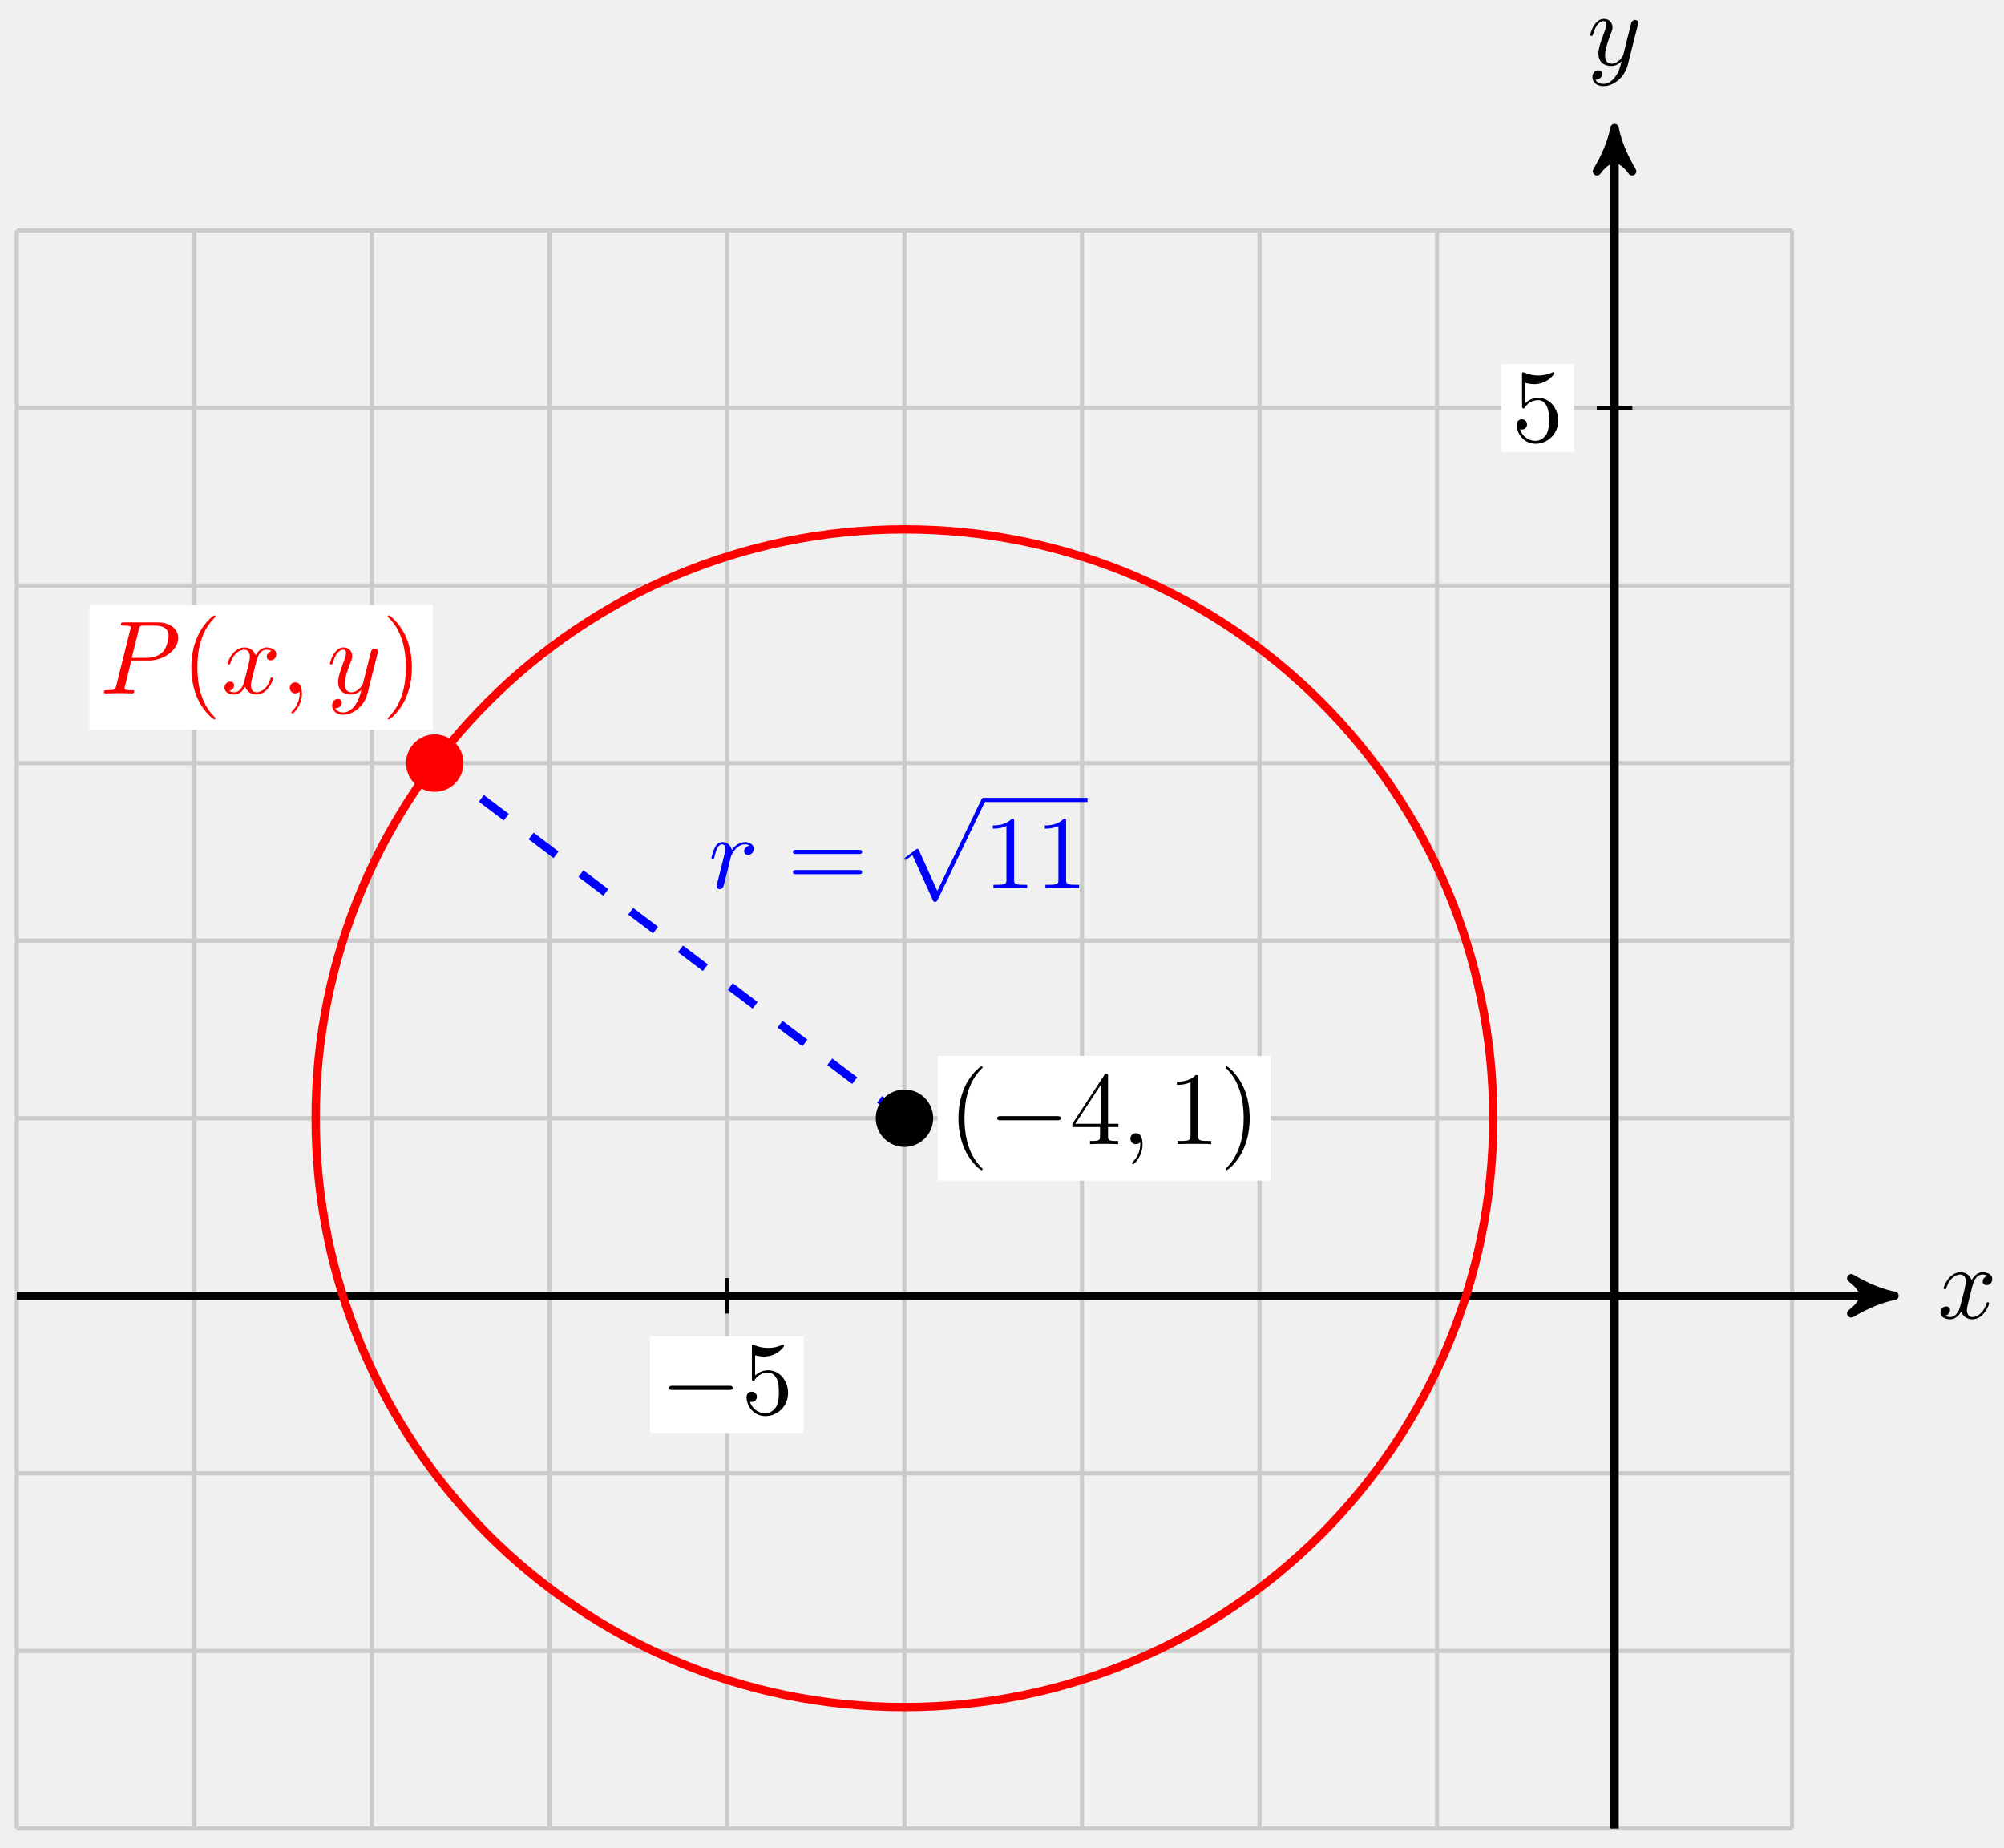
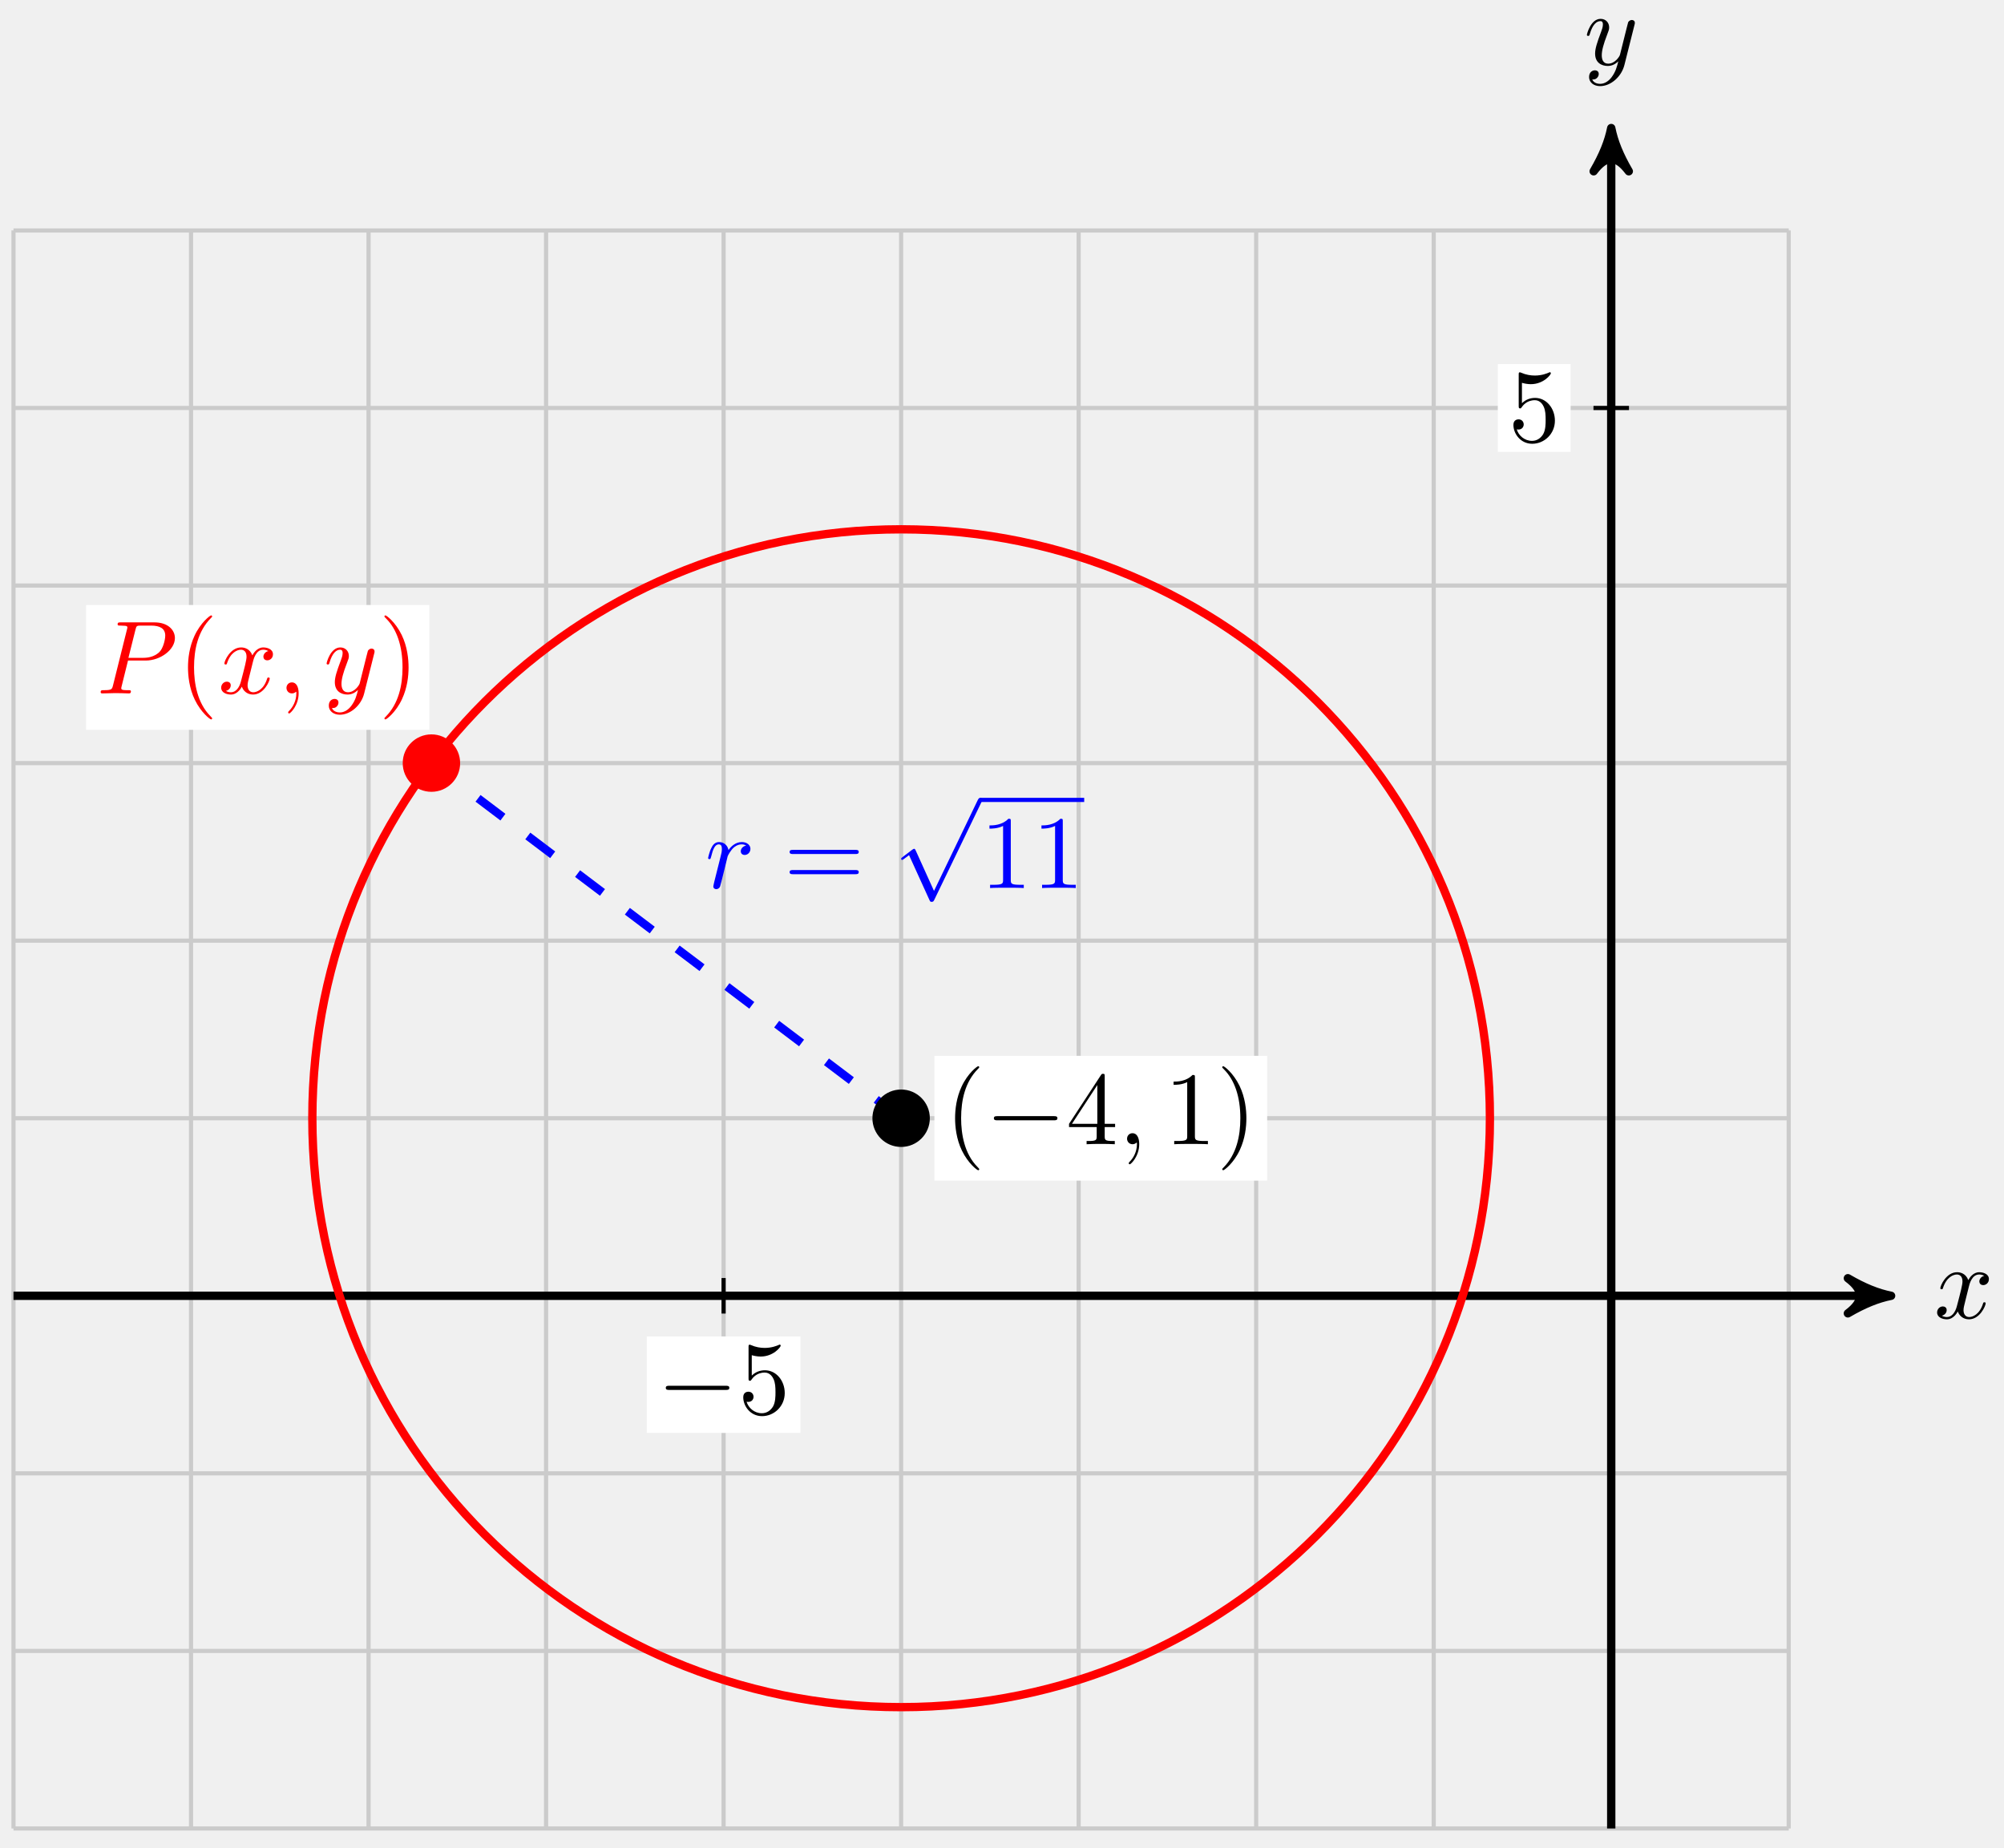
<svg xmlns="http://www.w3.org/2000/svg" xmlns:xlink="http://www.w3.org/1999/xlink" version="1.1" width="192" height="177" viewBox="0 0 192 177">
  <defs>
    <path id="font_1_4" d="M.334 .302C.34 .328 .363 .42 .433 .42 .438 .42 .462 .42 .483 .407 .455 .402 .435 .377 .435 .353 .435 .337 .446 .318 .473 .318 .495 .318 .527 .336 .527 .376 .527 .428 .468 .442 .434 .442 .376 .442 .341 .389 .329 .366 .304 .432 .25 .442 .221 .442 .117 .442 .06 .313 .06 .288 .06 .278 .07 .278 .072 .278 .08 .278 .083 .28 .085 .289 .119 .395 .185 .42 .219 .42 .238 .42 .273 .411 .273 .353 .273 .322 .256 .255 .219 .115 .203 .053 .168 .011 .124 .011 .118 .011 .095 .011 .074 .024 .099 .029 .121 .05 .121 .078 .121 .105 .099 .113 .084 .113 .054 .113 .029 .087 .029 .055 .029 .009 .079-.011 .123-.011 .189-.011 .225 .059 .228 .065 .24 .028 .276-.011 .336-.011 .439-.011 .496 .118 .496 .143 .496 .153 .487 .153 .484 .153 .475 .153 .473 .149 .471 .142 .438 .035 .37 .011 .338 .011 .299 .011 .283 .043 .283 .077 .283 .099 .289 .121 .3 .165L.334 .302Z" />
    <path id="font_1_5" d="M.486 .381C.49 .395 .49 .397 .49 .404 .49 .422 .476 .431 .461 .431 .451 .431 .435 .425 .426 .41 .424 .405 .416 .374 .412 .356 .405 .33 .398 .303 .392 .276L.347 .096C.343 .081 .3 .011 .234 .011 .183 .011 .172 .055 .172 .092 .172 .138 .189 .2 .223 .288 .239 .329 .243 .34 .243 .36 .243 .405 .211 .442 .161 .442 .066 .442 .029 .297 .029 .288 .029 .278 .039 .278 .041 .278 .051 .278 .052 .28 .057 .296 .084 .39 .124 .42 .158 .42 .166 .42 .183 .42 .183 .388 .183 .363 .173 .337 .166 .318 .126 .212 .108 .155 .108 .108 .108 .019 .171-.011 .23-.011 .269-.011 .303 .006 .331 .034 .318-.018 .306-.067 .266-.12 .24-.154 .202-.183 .156-.183 .142-.183 .097-.18 .08-.141 .096-.141 .109-.141 .123-.129 .133-.12 .143-.107 .143-.088 .143-.057 .116-.053 .106-.053 .083-.053 .05-.069 .05-.118 .05-.168 .094-.205 .156-.205 .259-.205 .362-.114 .39-.001L.486 .381Z" />
    <path id="font_2_1" d="M.659 .23C.676 .23 .694 .23 .694 .25 .694 .27 .676 .27 .659 .27H.118C.101 .27 .083 .27 .083 .25 .083 .23 .101 .23 .118 .23H.659Z" />
    <path id="font_3_5" d="M.449 .2C.449 .319 .367 .419 .259 .419 .211 .419 .168 .403 .132 .368V.564C.152 .558 .185 .551 .217 .551 .34 .551 .41 .642 .41 .655 .41 .661 .407 .666 .4 .666 .399 .666 .397 .666 .392 .663 .372 .654 .323 .634 .256 .634 .216 .634 .17 .641 .123 .662 .115 .665 .113 .665 .111 .665 .101 .665 .101 .657 .101 .641V.344C.101 .326 .101 .318 .115 .318 .122 .318 .124 .321 .128 .327 .139 .343 .176 .397 .257 .397 .309 .397 .334 .351 .342 .333 .358 .296 .36 .257 .36 .207 .36 .172 .36 .112 .336 .07 .312 .031 .275 .006 .229 .006 .156 .006 .099 .058 .082 .117 .085 .116 .088 .115 .099 .115 .132 .115 .149 .14 .149 .164 .149 .188 .132 .213 .099 .213 .085 .213 .05 .206 .05 .16 .05 .074 .119-.022 .231-.022 .347-.022 .449 .073 .449 .2Z" />
    <path id="font_1_3" d="M.088 .059C.085 .044 .079 .021 .079 .016 .079-.002 .093-.011 .108-.011 .12-.011 .138-.003 .145 .017 .147 .021 .181 .157 .185 .175 .193 .208 .211 .278 .217 .305 .221 .318 .249 .365 .273 .387 .281 .394 .31 .42 .353 .42 .379 .42 .394 .408 .395 .408 .365 .403 .343 .379 .343 .353 .343 .337 .354 .318 .381 .318 .408 .318 .436 .341 .436 .377 .436 .412 .404 .442 .353 .442 .288 .442 .244 .393 .225 .365 .217 .41 .181 .442 .134 .442 .088 .442 .069 .403 .06 .385 .042 .351 .029 .291 .029 .288 .029 .278 .039 .278 .041 .278 .051 .278 .052 .279 .058 .301 .075 .372 .095 .42 .131 .42 .148 .42 .162 .412 .162 .374 .162 .353 .159 .342 .146 .29L.088 .059Z" />
    <path id="font_3_6" d="M.687 .327C.702 .327 .721 .327 .721 .347 .721 .367 .702 .367 .688 .367H.089C.075 .367 .056 .367 .056 .347 .056 .327 .075 .327 .09 .327H.687M.688 .133C.702 .133 .721 .133 .721 .153 .721 .173 .702 .173 .687 .173H.09C.075 .173 .056 .173 .056 .153 .056 .133 .075 .133 .089 .133H.688Z" />
    <path id="font_2_2" d="M.389-.855 .213-.466C.206-.45 .201-.45 .198-.45 .197-.45 .192-.45 .181-.458L.086-.53C.073-.54 .073-.543 .073-.546 .073-.551 .076-.557 .083-.557 .089-.557 .106-.543 .117-.535 .123-.53 .138-.519 .149-.511L.346-.944C.353-.96 .358-.96 .367-.96 .382-.96 .385-.954 .392-.94L.846 0C.853 .014 .853 .018 .853 .02 .853 .03 .845 .04 .833 .04 .825 .04 .818 .035 .81 .019L.389-.855Z" />
    <path id="font_3_3" d="M.294 .64C.294 .664 .294 .666 .271 .666 .209 .602 .121 .602 .089 .602V.571C.109 .571 .168 .571 .22 .597V.079C.22 .043 .217 .031 .127 .031H.095V0C.13 .003 .217 .003 .257 .003 .297 .003 .384 .003 .419 0V.031H.387C.297 .031 .294 .042 .294 .079V.64Z" />
    <path id="font_3_1" d="M.331-.24C.331-.237 .331-.235 .314-.218 .189-.092 .157 .097 .157 .25 .157 .424 .195 .598 .318 .723 .331 .735 .331 .737 .331 .74 .331 .747 .327 .75 .321 .75 .311 .75 .221 .682 .162 .555 .111 .445 .099 .334 .099 .25 .099 .172 .11 .051 .165-.062 .225-.185 .311-.25 .321-.25 .327-.25 .331-.247 .331-.24Z" />
    <path id="font_3_4" d="M.294 .165V.078C.294 .042 .292 .031 .218 .031H.197V0C.238 .003 .29 .003 .332 .003 .374 .003 .427 .003 .468 0V.031H.447C.373 .031 .371 .042 .371 .078V.165H.471V.196H.371V.651C.371 .671 .371 .677 .355 .677 .346 .677 .343 .677 .335 .665L.028 .196V.165H.294M.3 .196H.056L.3 .569V.196Z" />
    <path id="font_1_1" d="M.203 .001C.203 .067 .178 .106 .139 .106 .106 .106 .086 .081 .086 .053 .086 .026 .106 0 .139 0 .151 0 .164 .004 .174 .013 .177 .015 .178 .016 .179 .016 .18 .016 .181 .015 .181 .001 .181-.073 .146-.133 .113-.166 .102-.177 .102-.179 .102-.182 .102-.189 .107-.193 .112-.193 .123-.193 .203-.116 .203 .001Z" />
    <path id="font_3_2" d="M.289 .25C.289 .328 .278 .449 .223 .562 .163 .685 .077 .75 .067 .75 .061 .75 .057 .746 .057 .74 .057 .737 .057 .735 .076 .717 .174 .618 .231 .459 .231 .25 .231 .079 .194-.097 .07-.223 .057-.235 .057-.237 .057-.24 .057-.246 .061-.25 .067-.25 .077-.25 .167-.182 .226-.055 .277 .055 .289 .166 .289 .25Z" />
    <path id="font_1_2" d="M.303 .316H.473C.615 .316 .754 .42 .754 .532 .754 .609 .688 .683 .557 .683H.233C.214 .683 .203 .683 .203 .664 .203 .652 .212 .652 .232 .652 .245 .652 .263 .651 .275 .65 .291 .648 .297 .645 .297 .634 .297 .63 .296 .627 .293 .615L.159 .078C.149 .039 .147 .031 .068 .031 .051 .031 .04 .031 .04 .012 .04 0 .052 0 .055 0 .083 0 .154 .003 .182 .003 .203 .003 .225 .002 .246 .002 .268 .002 .29 0 .311 0 .318 0 .331 0 .331 .02 .331 .031 .322 .031 .303 .031 .266 .031 .238 .031 .238 .049 .238 .055 .24 .06 .241 .066L.303 .316M.375 .614C.384 .649 .386 .652 .429 .652H.525C.608 .652 .661 .625 .661 .556 .661 .517 .641 .431 .602 .395 .552 .35 .492 .342 .448 .342H.307L.375 .614Z" />
  </defs>
-   <path transform="matrix(1.00003,0,0,-1.00006,154.6902,124.1267)" stroke-width=".399" stroke-linecap="butt" stroke-miterlimit="10" stroke-linejoin="miter" fill="none" stroke="#cbcbcb" d="M-153.074-51.025H17.008M-153.074-34.017H17.008M-153.074-17.008H17.008M-153.074 0H17.008M-153.074 17.008H17.008M-153.074 34.017H17.008M-153.074 51.025H17.008M-153.074 68.033H17.008M-153.074 85.041H17.008M-153.074 102.044H17.008M-153.074-51.025V102.05M-136.066-51.025V102.05M-119.058-51.025V102.05M-102.05-51.025V102.05M-85.041-51.025V102.05M-68.033-51.025V102.05M-51.025-51.025V102.05M-34.017-51.025V102.05M-17.008-51.025V102.05M0-51.025V102.05M17.002-51.025V102.05M17.008 102.05" />
-   <path transform="matrix(1.00003,0,0,-1.00006,154.6902,124.1267)" stroke-width=".797" stroke-linecap="butt" stroke-miterlimit="10" stroke-linejoin="miter" fill="none" stroke="#000000" d="M-153.074 0H25.779" />
-   <path transform="matrix(1.00003,0,0,-1.00006,180.4697,124.1267)" d="M1.036 0C-.259 .259-1.554 .777-3.108 1.684-1.554 .518-1.554-.518-3.108-1.684-1.554-.777-.259-.259 1.036 0Z" />
-   <path transform="matrix(1.00003,0,0,-1.00006,180.4697,124.1267)" stroke-width=".797" stroke-linecap="butt" stroke-linejoin="round" fill="none" stroke="#000000" d="M1.036 0C-.259 .259-1.554 .777-3.108 1.684-1.554 .518-1.554-.518-3.108-1.684-1.554-.777-.259-.259 1.036 0Z" />
-   <use data-text="x" xlink:href="#font_1_4" transform="matrix(9.962899,0,0,-9.963197,185.6231,126.2718)" />
-   <path transform="matrix(1.00003,0,0,-1.00006,154.6902,124.1267)" stroke-width=".797" stroke-linecap="butt" stroke-miterlimit="10" stroke-linejoin="miter" fill="none" stroke="#000000" d="M0-51.025V110.82" />
-   <path transform="matrix(0,-1.00006,-1.00003,-0,154.6902,13.30003)" d="M1.036 0C-.259 .259-1.554 .777-3.108 1.684-1.554 .518-1.554-.518-3.108-1.684-1.554-.777-.259-.259 1.036 0Z" />
-   <path transform="matrix(0,-1.00006,-1.00003,-0,154.6902,13.30003)" stroke-width=".797" stroke-linecap="butt" stroke-linejoin="round" fill="none" stroke="#000000" d="M1.036 0C-.259 .259-1.554 .777-3.108 1.684-1.554 .518-1.554-.518-3.108-1.684-1.554-.777-.259-.259 1.036 0Z" />
-   <use data-text="y" xlink:href="#font_1_5" transform="matrix(9.962899,0,0,-9.963197,152.0691,6.20858)" />
-   <path transform="matrix(1.00003,0,0,-1.00006,154.6902,124.1267)" stroke-width=".399" stroke-linecap="butt" stroke-miterlimit="10" stroke-linejoin="miter" fill="none" stroke="#000000" d="M-85.041 1.701V-1.701" />
-   <path transform="matrix(1.00003,0,0,-1.00006,154.6902,124.1267)" d="M-92.403-13.136H-77.68V-3.892H-92.403Z" fill="#ffffff" />
-   <use data-text="−" xlink:href="#font_2_1" transform="matrix(9.962899,0,0,-9.963197,63.28146,135.4363)" />
-   <use data-text="5" xlink:href="#font_3_5" transform="matrix(9.962899,0,0,-9.963197,71.03069,135.4363)" />
-   <path transform="matrix(1.00003,0,0,-1.00006,154.6902,124.1267)" stroke-width=".399" stroke-linecap="butt" stroke-miterlimit="10" stroke-linejoin="miter" fill="none" stroke="#000000" d="M1.701 85.041H-1.701" />
-   <path transform="matrix(1.00003,0,0,-1.00006,154.6902,124.1267)" d="M-10.866 80.835H-3.892V89.248H-10.866Z" fill="#ffffff" />
-   <use data-text="5" xlink:href="#font_3_5" transform="matrix(9.962899,0,0,-9.963197,144.8199,42.29075)" />
-   <path transform="matrix(1.00003,0,0,-1.00006,154.6902,124.1267)" stroke-width=".797" stroke-linecap="butt" stroke-miterlimit="10" stroke-linejoin="miter" fill="none" stroke="#ff0000" d="M-11.623 17.008C-11.623 48.163-36.878 73.418-68.033 73.418-99.188 73.418-124.443 48.163-124.443 17.008-124.443-14.146-99.188-39.402-68.033-39.402-36.878-39.402-11.623-14.146-11.623 17.008ZM-68.033 17.008" />
-   <path transform="matrix(1.00003,0,0,-1.00006,154.6902,124.1267)" stroke-width=".797" stroke-linecap="butt" stroke-dasharray="2.989,2.989" stroke-miterlimit="10" stroke-linejoin="miter" fill="none" stroke="#0000ff" d="M-68.033 17.008-113.033 51.025" />
-   <use data-text="r" xlink:href="#font_1_3" transform="matrix(9.962899,0,0,-9.963197,67.8736,85.06632)" fill="#0000ff" />
-   <use data-text="=" xlink:href="#font_3_6" transform="matrix(9.962899,0,0,-9.963197,75.41283,85.06632)" fill="#0000ff" />
-   <use data-text="√" xlink:href="#font_2_2" transform="matrix(9.962899,0,0,-9.963197,85.92914,76.82483)" fill="#0000ff" />
-   <path transform="matrix(1.00003,0,0,-1.00006,-171.8186,-26.07034)" stroke-width=".399" stroke-linecap="butt" stroke-miterlimit="10" stroke-linejoin="miter" fill="none" stroke="#0000ff" d="M266.042-102.69H276.005" />
-   <use data-text="1" xlink:href="#font_3_3" transform="matrix(9.962899,0,0,-9.963197,94.23139,85.06632)" fill="#0000ff" />
-   <use data-text="1" xlink:href="#font_3_3" transform="matrix(9.962899,0,0,-9.963197,99.21283,85.06632)" fill="#0000ff" />
-   <path transform="matrix(1.00003,0,0,-1.00006,154.6902,124.1267)" d="M-65.482 17.008C-65.482 18.417-66.624 19.559-68.033 19.559-69.442 19.559-70.584 18.417-70.584 17.008-70.584 15.599-69.442 14.457-68.033 14.457-66.624 14.457-65.482 15.599-65.482 17.008ZM-68.033 17.008" />
-   <path transform="matrix(1.00003,0,0,-1.00006,154.6902,124.1267)" stroke-width=".399" stroke-linecap="butt" stroke-miterlimit="10" stroke-linejoin="miter" fill="none" stroke="#000000" d="M-65.482 17.008C-65.482 18.417-66.624 19.559-68.033 19.559-69.442 19.559-70.584 18.417-70.584 17.008-70.584 15.599-69.442 14.457-68.033 14.457-66.624 14.457-65.482 15.599-65.482 17.008ZM-68.033 17.008" />
-   <path transform="matrix(1.00003,0,0,-1.00006,154.6902,124.1267)" d="M-64.845 11.031H-32.964V22.986H-64.845Z" fill="#ffffff" />
-   <use data-text="(" xlink:href="#font_3_1" transform="matrix(9.962899,0,0,-9.963197,90.83928,109.6078)" />
-   <use data-text="−" xlink:href="#font_2_1" transform="matrix(9.962899,0,0,-9.963197,94.7134,109.6078)" />
-   <use data-text="4" xlink:href="#font_3_4" transform="matrix(9.962899,0,0,-9.963197,102.4626,109.6078)" />
-   <use data-text="," xlink:href="#font_1_1" transform="matrix(9.962899,0,0,-9.963197,107.4447,109.6078)" />
-   <use data-text="1" xlink:href="#font_3_3" transform="matrix(9.962899,0,0,-9.963197,111.8719,109.6078)" />
-   <use data-text=")" xlink:href="#font_3_2" transform="matrix(9.962899,0,0,-9.963197,116.8534,109.6078)" />
-   <path transform="matrix(1.00003,0,0,-1.00006,154.6902,124.1267)" d="M-110.482 51.025C-110.482 52.434-111.624 53.576-113.033 53.576-114.442 53.576-115.584 52.434-115.584 51.025-115.584 49.616-114.442 48.474-113.033 48.474-111.624 48.474-110.482 49.616-110.482 51.025ZM-113.033 51.025" fill="#ff0000" />
-   <path transform="matrix(1.00003,0,0,-1.00006,154.6902,124.1267)" stroke-width=".399" stroke-linecap="butt" stroke-miterlimit="10" stroke-linejoin="miter" fill="none" stroke="#ff0000" d="M-110.482 51.025C-110.482 52.434-111.624 53.576-113.033 53.576-114.442 53.576-115.584 52.434-115.584 51.025-115.584 49.616-114.442 48.474-113.033 48.474-111.624 48.474-110.482 49.616-110.482 51.025ZM-113.033 51.025" />
-   <path transform="matrix(1.00003,0,0,-1.00006,154.6902,124.1267)" d="M-146.117 54.213H-113.232V66.168H-146.117Z" fill="#ffffff" />
-   <use data-text="P" xlink:href="#font_1_2" transform="matrix(9.962899,0,0,-9.963197,9.564835,66.4232)" fill="#ff0000" />
-   <use data-text="(" xlink:href="#font_3_1" transform="matrix(9.962899,0,0,-9.963197,17.34506,66.4232)" fill="#ff0000" />
-   <use data-text="x" xlink:href="#font_1_4" transform="matrix(9.962899,0,0,-9.963197,21.21918,66.4232)" fill="#ff0000" />
-   <use data-text="," xlink:href="#font_1_1" transform="matrix(9.962899,0,0,-9.963197,26.908,66.4232)" fill="#ff0000" />
-   <use data-text="y" xlink:href="#font_1_5" transform="matrix(9.962899,0,0,-9.963197,31.32155,66.4232)" fill="#ff0000" />
-   <use data-text=")" xlink:href="#font_3_2" transform="matrix(9.962899,0,0,-9.963197,36.58367,66.4232)" fill="#ff0000" />
+   <path transform="matrix(1.00002,0,0,-1.00006,154.3697,124.1267)" stroke-width=".399" stroke-linecap="butt" stroke-miterlimit="10" stroke-linejoin="miter" fill="none" stroke="#cbcbcb" d="M-153.074-51.025H17.008M-153.074-34.017H17.008M-153.074-17.008H17.008M-153.074 0H17.008M-153.074 17.008H17.008M-153.074 34.017H17.008M-153.074 51.025H17.008M-153.074 68.033H17.008M-153.074 85.041H17.008M-153.074 102.044H17.008M-153.074-51.025V102.05M-136.066-51.025V102.05M-119.058-51.025V102.05M-102.05-51.025V102.05M-85.041-51.025V102.05M-68.033-51.025V102.05M-51.025-51.025V102.05M-34.017-51.025V102.05M-17.008-51.025V102.05M0-51.025V102.05M17.002-51.025V102.05M17.008 102.05" />
+   <path transform="matrix(1.00002,0,0,-1.00006,154.3697,124.1267)" stroke-width=".797" stroke-linecap="butt" stroke-miterlimit="10" stroke-linejoin="miter" fill="none" stroke="#000000" d="M-153.074 0H25.779" />
+   <path transform="matrix(1.00002,0,0,-1.00006,180.1489,124.1267)" d="M1.036 0C-.259 .259-1.554 .777-3.108 1.684-1.554 .518-1.554-.518-3.108-1.684-1.554-.777-.259-.259 1.036 0Z" />
+   <path transform="matrix(1.00002,0,0,-1.00006,180.1489,124.1267)" stroke-width=".797" stroke-linecap="butt" stroke-linejoin="round" fill="none" stroke="#000000" d="M1.036 0C-.259 .259-1.554 .777-3.108 1.684-1.554 .518-1.554-.518-3.108-1.684-1.554-.777-.259-.259 1.036 0Z" />
+   <use data-text="x" xlink:href="#font_1_4" transform="matrix(9.962799,0,0,-9.963197,185.3024,126.2718)" />
+   <path transform="matrix(1.00002,0,0,-1.00006,154.3697,124.1267)" stroke-width=".797" stroke-linecap="butt" stroke-miterlimit="10" stroke-linejoin="miter" fill="none" stroke="#000000" d="M0-51.025V110.82" />
+   <path transform="matrix(0,-1.00006,-1.00002,-0,154.3697,13.30003)" d="M1.036 0C-.259 .259-1.554 .777-3.108 1.684-1.554 .518-1.554-.518-3.108-1.684-1.554-.777-.259-.259 1.036 0Z" />
+   <path transform="matrix(0,-1.00006,-1.00002,-0,154.3697,13.30003)" stroke-width=".797" stroke-linecap="butt" stroke-linejoin="round" fill="none" stroke="#000000" d="M1.036 0C-.259 .259-1.554 .777-3.108 1.684-1.554 .518-1.554-.518-3.108-1.684-1.554-.777-.259-.259 1.036 0Z" />
+   <use data-text="y" xlink:href="#font_1_5" transform="matrix(9.962799,0,0,-9.963197,151.7487,6.20858)" />
+   <path transform="matrix(1.00002,0,0,-1.00006,154.3697,124.1267)" stroke-width=".399" stroke-linecap="butt" stroke-miterlimit="10" stroke-linejoin="miter" fill="none" stroke="#000000" d="M-85.041 1.701V-1.701" />
+   <path transform="matrix(1.00002,0,0,-1.00006,154.3697,124.1267)" d="M-92.403-13.136H-77.68V-3.892H-92.403Z" fill="#ffffff" />
+   <use data-text="−" xlink:href="#font_2_1" transform="matrix(9.962799,0,0,-9.963197,62.96191,135.4363)" />
+   <use data-text="5" xlink:href="#font_3_5" transform="matrix(9.962799,0,0,-9.963197,70.71106,135.4363)" />
+   <path transform="matrix(1.00002,0,0,-1.00006,154.3697,124.1267)" stroke-width=".399" stroke-linecap="butt" stroke-miterlimit="10" stroke-linejoin="miter" fill="none" stroke="#000000" d="M1.701 85.041H-1.701" />
+   <path transform="matrix(1.00002,0,0,-1.00006,154.3697,124.1267)" d="M-10.866 80.835H-3.892V89.248H-10.866Z" fill="#ffffff" />
+   <use data-text="5" xlink:href="#font_3_5" transform="matrix(9.962799,0,0,-9.963197,144.4995,42.29075)" />
+   <path transform="matrix(1.00002,0,0,-1.00006,154.3697,124.1267)" stroke-width=".797" stroke-linecap="butt" stroke-miterlimit="10" stroke-linejoin="miter" fill="none" stroke="#ff0000" d="M-11.623 17.008C-11.623 48.163-36.878 73.418-68.033 73.418-99.188 73.418-124.443 48.163-124.443 17.008-124.443-14.146-99.188-39.402-68.033-39.402-36.878-39.402-11.623-14.146-11.623 17.008ZM-68.033 17.008" />
+   <path transform="matrix(1.00002,0,0,-1.00006,154.3697,124.1267)" stroke-width=".797" stroke-linecap="butt" stroke-dasharray="2.989,2.989" stroke-miterlimit="10" stroke-linejoin="miter" fill="none" stroke="#0000ff" d="M-68.033 17.008-113.033 51.025" />
+   <use data-text="r" xlink:href="#font_1_3" transform="matrix(9.962799,0,0,-9.963197,67.55399,85.06632)" fill="#0000ff" />
+   <use data-text="=" xlink:href="#font_3_6" transform="matrix(9.962799,0,0,-9.963197,75.09314,85.06632)" fill="#0000ff" />
+   <use data-text="√" xlink:href="#font_2_2" transform="matrix(9.962799,0,0,-9.963197,85.60936,76.82483)" fill="#0000ff" />
+   <path transform="matrix(1.00002,0,0,-1.00006,-168.8177,-26.07034)" stroke-width=".399" stroke-linecap="butt" stroke-miterlimit="10" stroke-linejoin="miter" fill="none" stroke="#0000ff" d="M262.725-102.69H272.687" />
+   <use data-text="1" xlink:href="#font_3_3" transform="matrix(9.962799,0,0,-9.963197,93.91251,85.06632)" fill="#0000ff" />
+   <use data-text="1" xlink:href="#font_3_3" transform="matrix(9.962799,0,0,-9.963197,98.89392,85.06632)" fill="#0000ff" />
+   <path transform="matrix(1.00002,0,0,-1.00006,154.3697,124.1267)" d="M-65.482 17.008C-65.482 18.417-66.624 19.559-68.033 19.559-69.442 19.559-70.584 18.417-70.584 17.008-70.584 15.599-69.442 14.457-68.033 14.457-66.624 14.457-65.482 15.599-65.482 17.008ZM-68.033 17.008" />
+   <path transform="matrix(1.00002,0,0,-1.00006,154.3697,124.1267)" stroke-width=".399" stroke-linecap="butt" stroke-miterlimit="10" stroke-linejoin="miter" fill="none" stroke="#000000" d="M-65.482 17.008C-65.482 18.417-66.624 19.559-68.033 19.559-69.442 19.559-70.584 18.417-70.584 17.008-70.584 15.599-69.442 14.457-68.033 14.457-66.624 14.457-65.482 15.599-65.482 17.008ZM-68.033 17.008" />
+   <path transform="matrix(1.00002,0,0,-1.00006,154.3697,124.1267)" d="M-64.845 11.031H-32.964V22.986H-64.845Z" fill="#ffffff" />
+   <use data-text="(" xlink:href="#font_3_1" transform="matrix(9.962799,0,0,-9.963197,90.51946,109.6078)" />
+   <use data-text="−" xlink:href="#font_2_1" transform="matrix(9.962799,0,0,-9.963197,94.39453,109.6078)" />
+   <use data-text="4" xlink:href="#font_3_4" transform="matrix(9.962799,0,0,-9.963197,102.1437,109.6078)" />
+   <use data-text="," xlink:href="#font_1_1" transform="matrix(9.962799,0,0,-9.963197,107.1248,109.6078)" />
+   <use data-text="1" xlink:href="#font_3_3" transform="matrix(9.962799,0,0,-9.963197,111.5529,109.6078)" />
+   <use data-text=")" xlink:href="#font_3_2" transform="matrix(9.962799,0,0,-9.963197,116.5343,109.6078)" />
+   <path transform="matrix(1.00002,0,0,-1.00006,154.3697,124.1267)" d="M-110.482 51.025C-110.482 52.434-111.624 53.576-113.033 53.576-114.442 53.576-115.584 52.434-115.584 51.025-115.584 49.616-114.442 48.474-113.033 48.474-111.624 48.474-110.482 49.616-110.482 51.025ZM-113.033 51.025" fill="#ff0000" />
+   <path transform="matrix(1.00002,0,0,-1.00006,154.3697,124.1267)" stroke-width=".399" stroke-linecap="butt" stroke-miterlimit="10" stroke-linejoin="miter" fill="none" stroke="#ff0000" d="M-110.482 51.025C-110.482 52.434-111.624 53.576-113.033 53.576-114.442 53.576-115.584 52.434-115.584 51.025-115.584 49.616-114.442 48.474-113.033 48.474-111.624 48.474-110.482 49.616-110.482 51.025ZM-113.033 51.025" />
+   <path transform="matrix(1.00002,0,0,-1.00006,154.3697,124.1267)" d="M-146.117 54.213H-113.232V66.168H-146.117Z" fill="#ffffff" />
+   <use data-text="P" xlink:href="#font_1_2" transform="matrix(9.962799,0,0,-9.963197,9.245834,66.4232)" fill="#ff0000" />
+   <use data-text="(" xlink:href="#font_3_1" transform="matrix(9.962799,0,0,-9.963197,17.02599,66.4232)" fill="#ff0000" />
+   <use data-text="x" xlink:href="#font_1_4" transform="matrix(9.962799,0,0,-9.963197,20.90108,66.4232)" fill="#ff0000" />
+   <use data-text="," xlink:href="#font_1_1" transform="matrix(9.962799,0,0,-9.963197,26.58983,66.4232)" fill="#ff0000" />
+   <use data-text="y" xlink:href="#font_1_5" transform="matrix(9.962799,0,0,-9.963197,31.00331,66.4232)" fill="#ff0000" />
+   <use data-text=")" xlink:href="#font_3_2" transform="matrix(9.962799,0,0,-9.963197,36.26439,66.4232)" fill="#ff0000" />
</svg>
